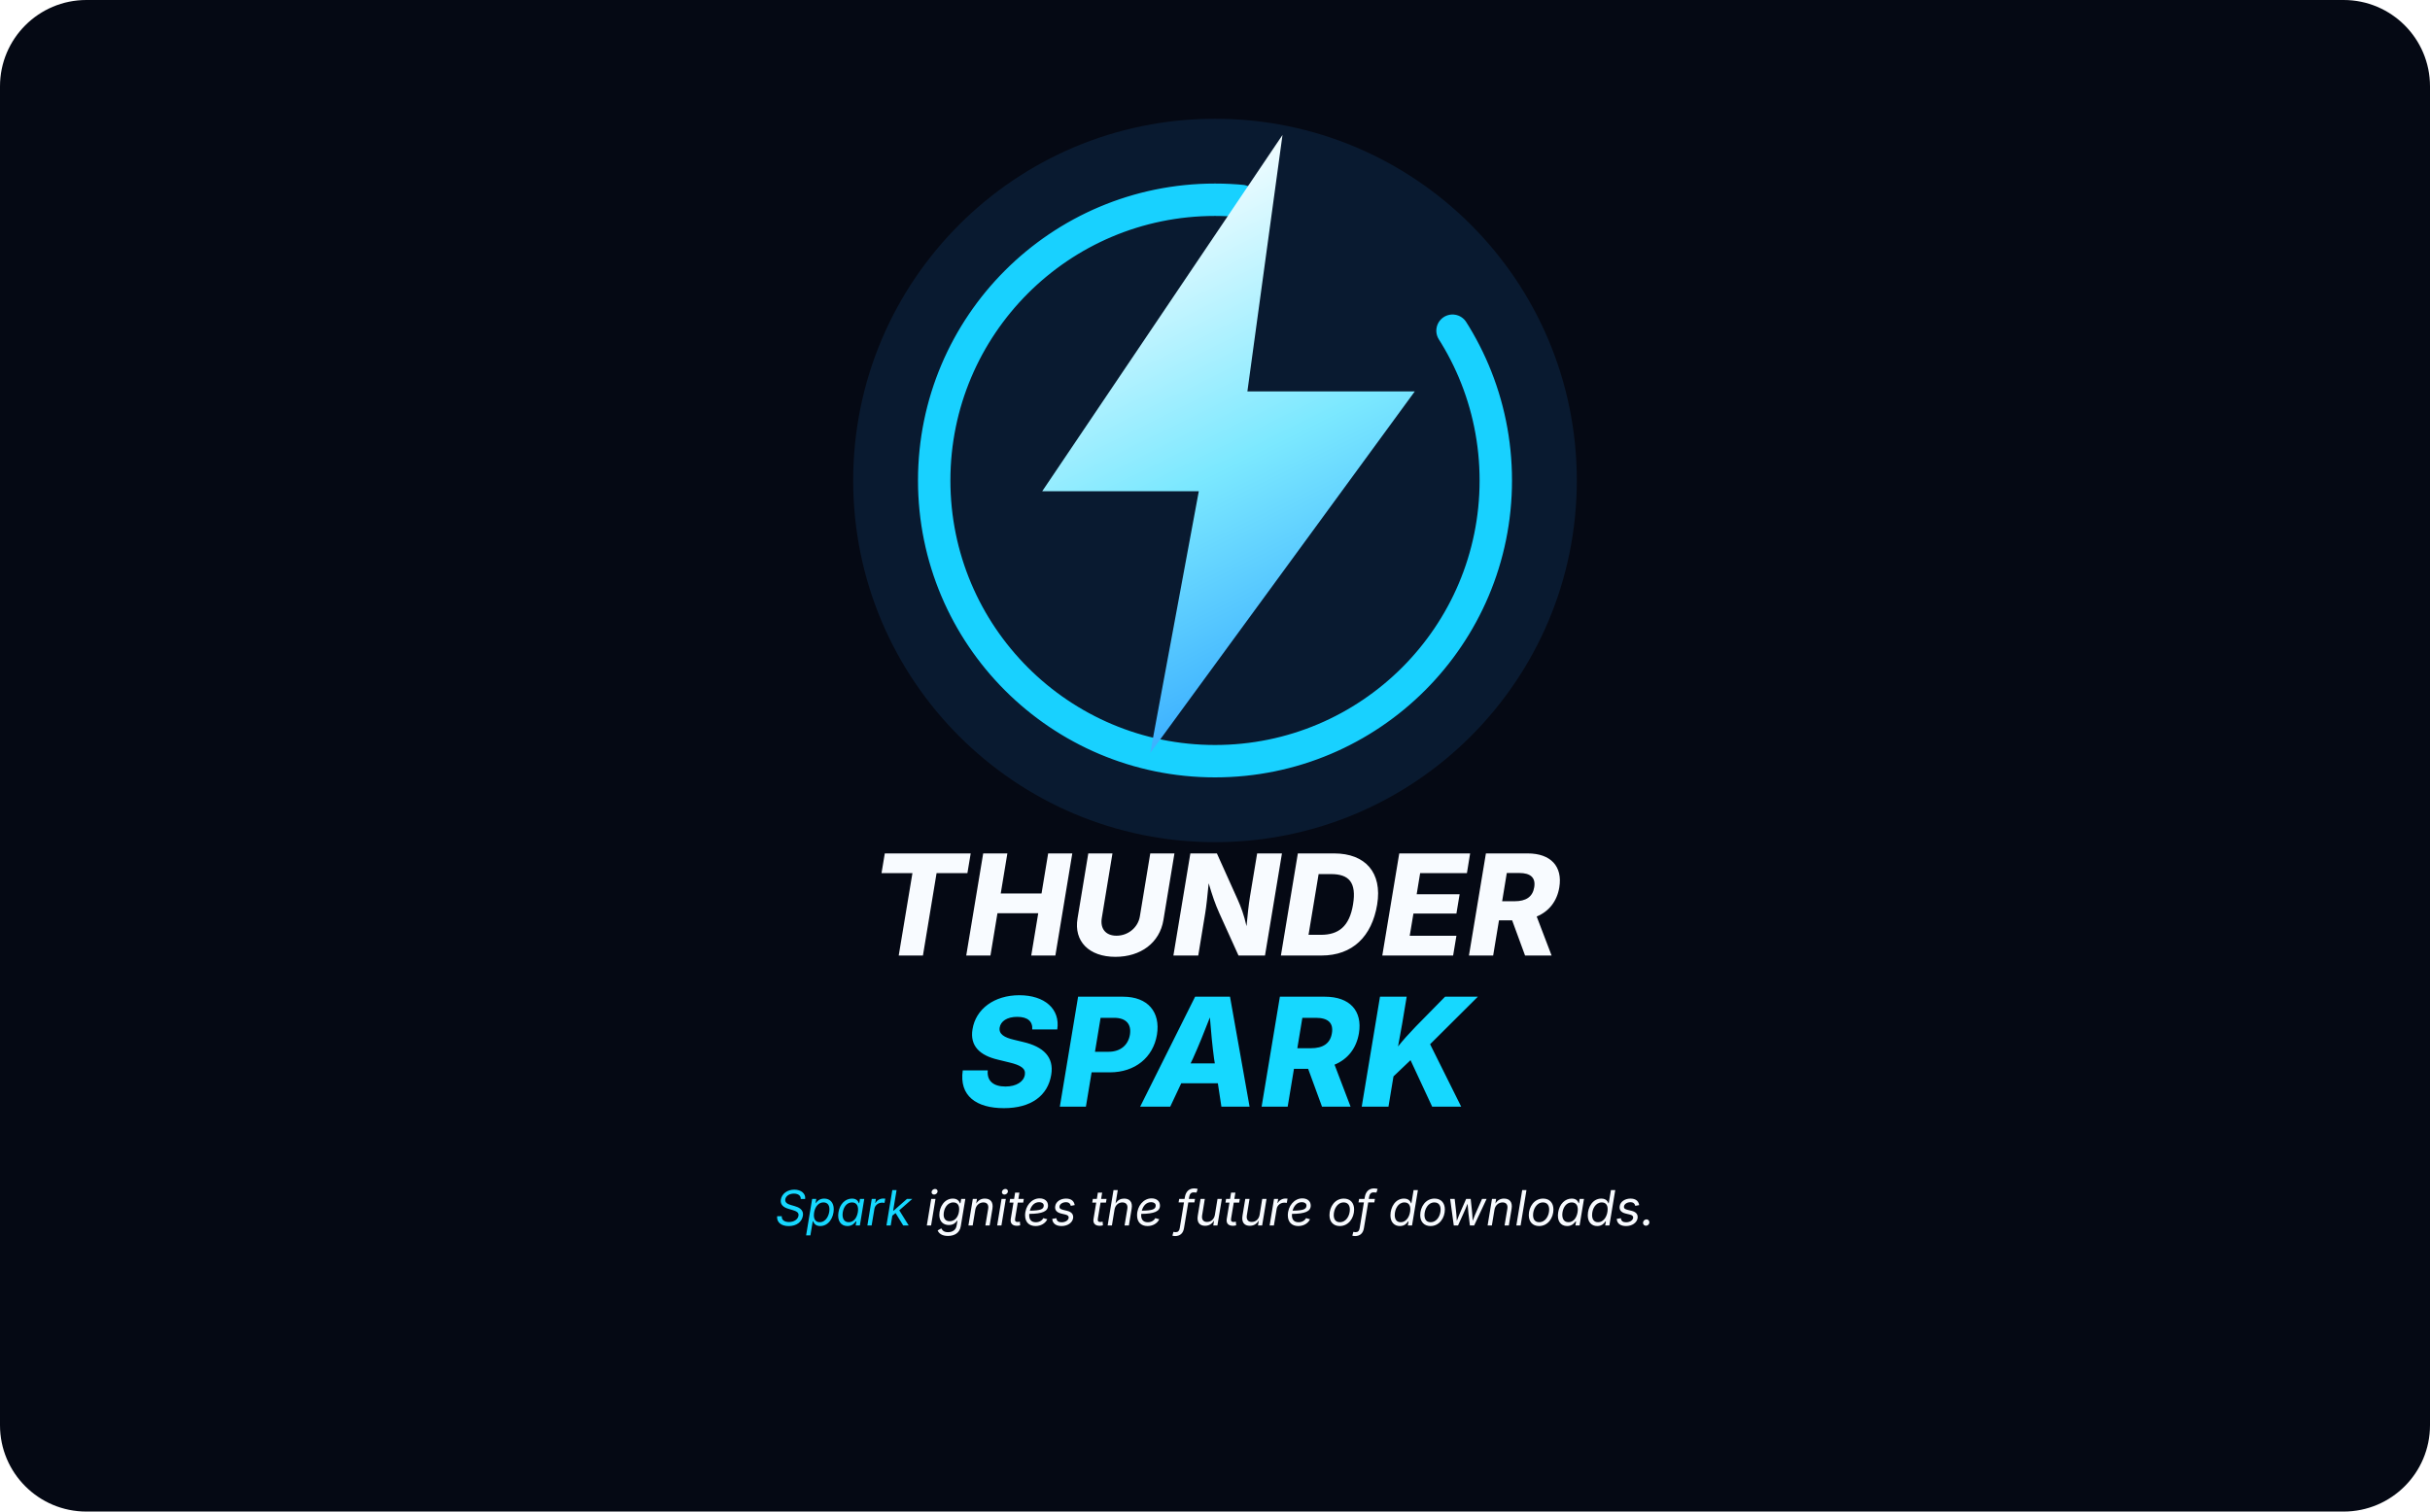
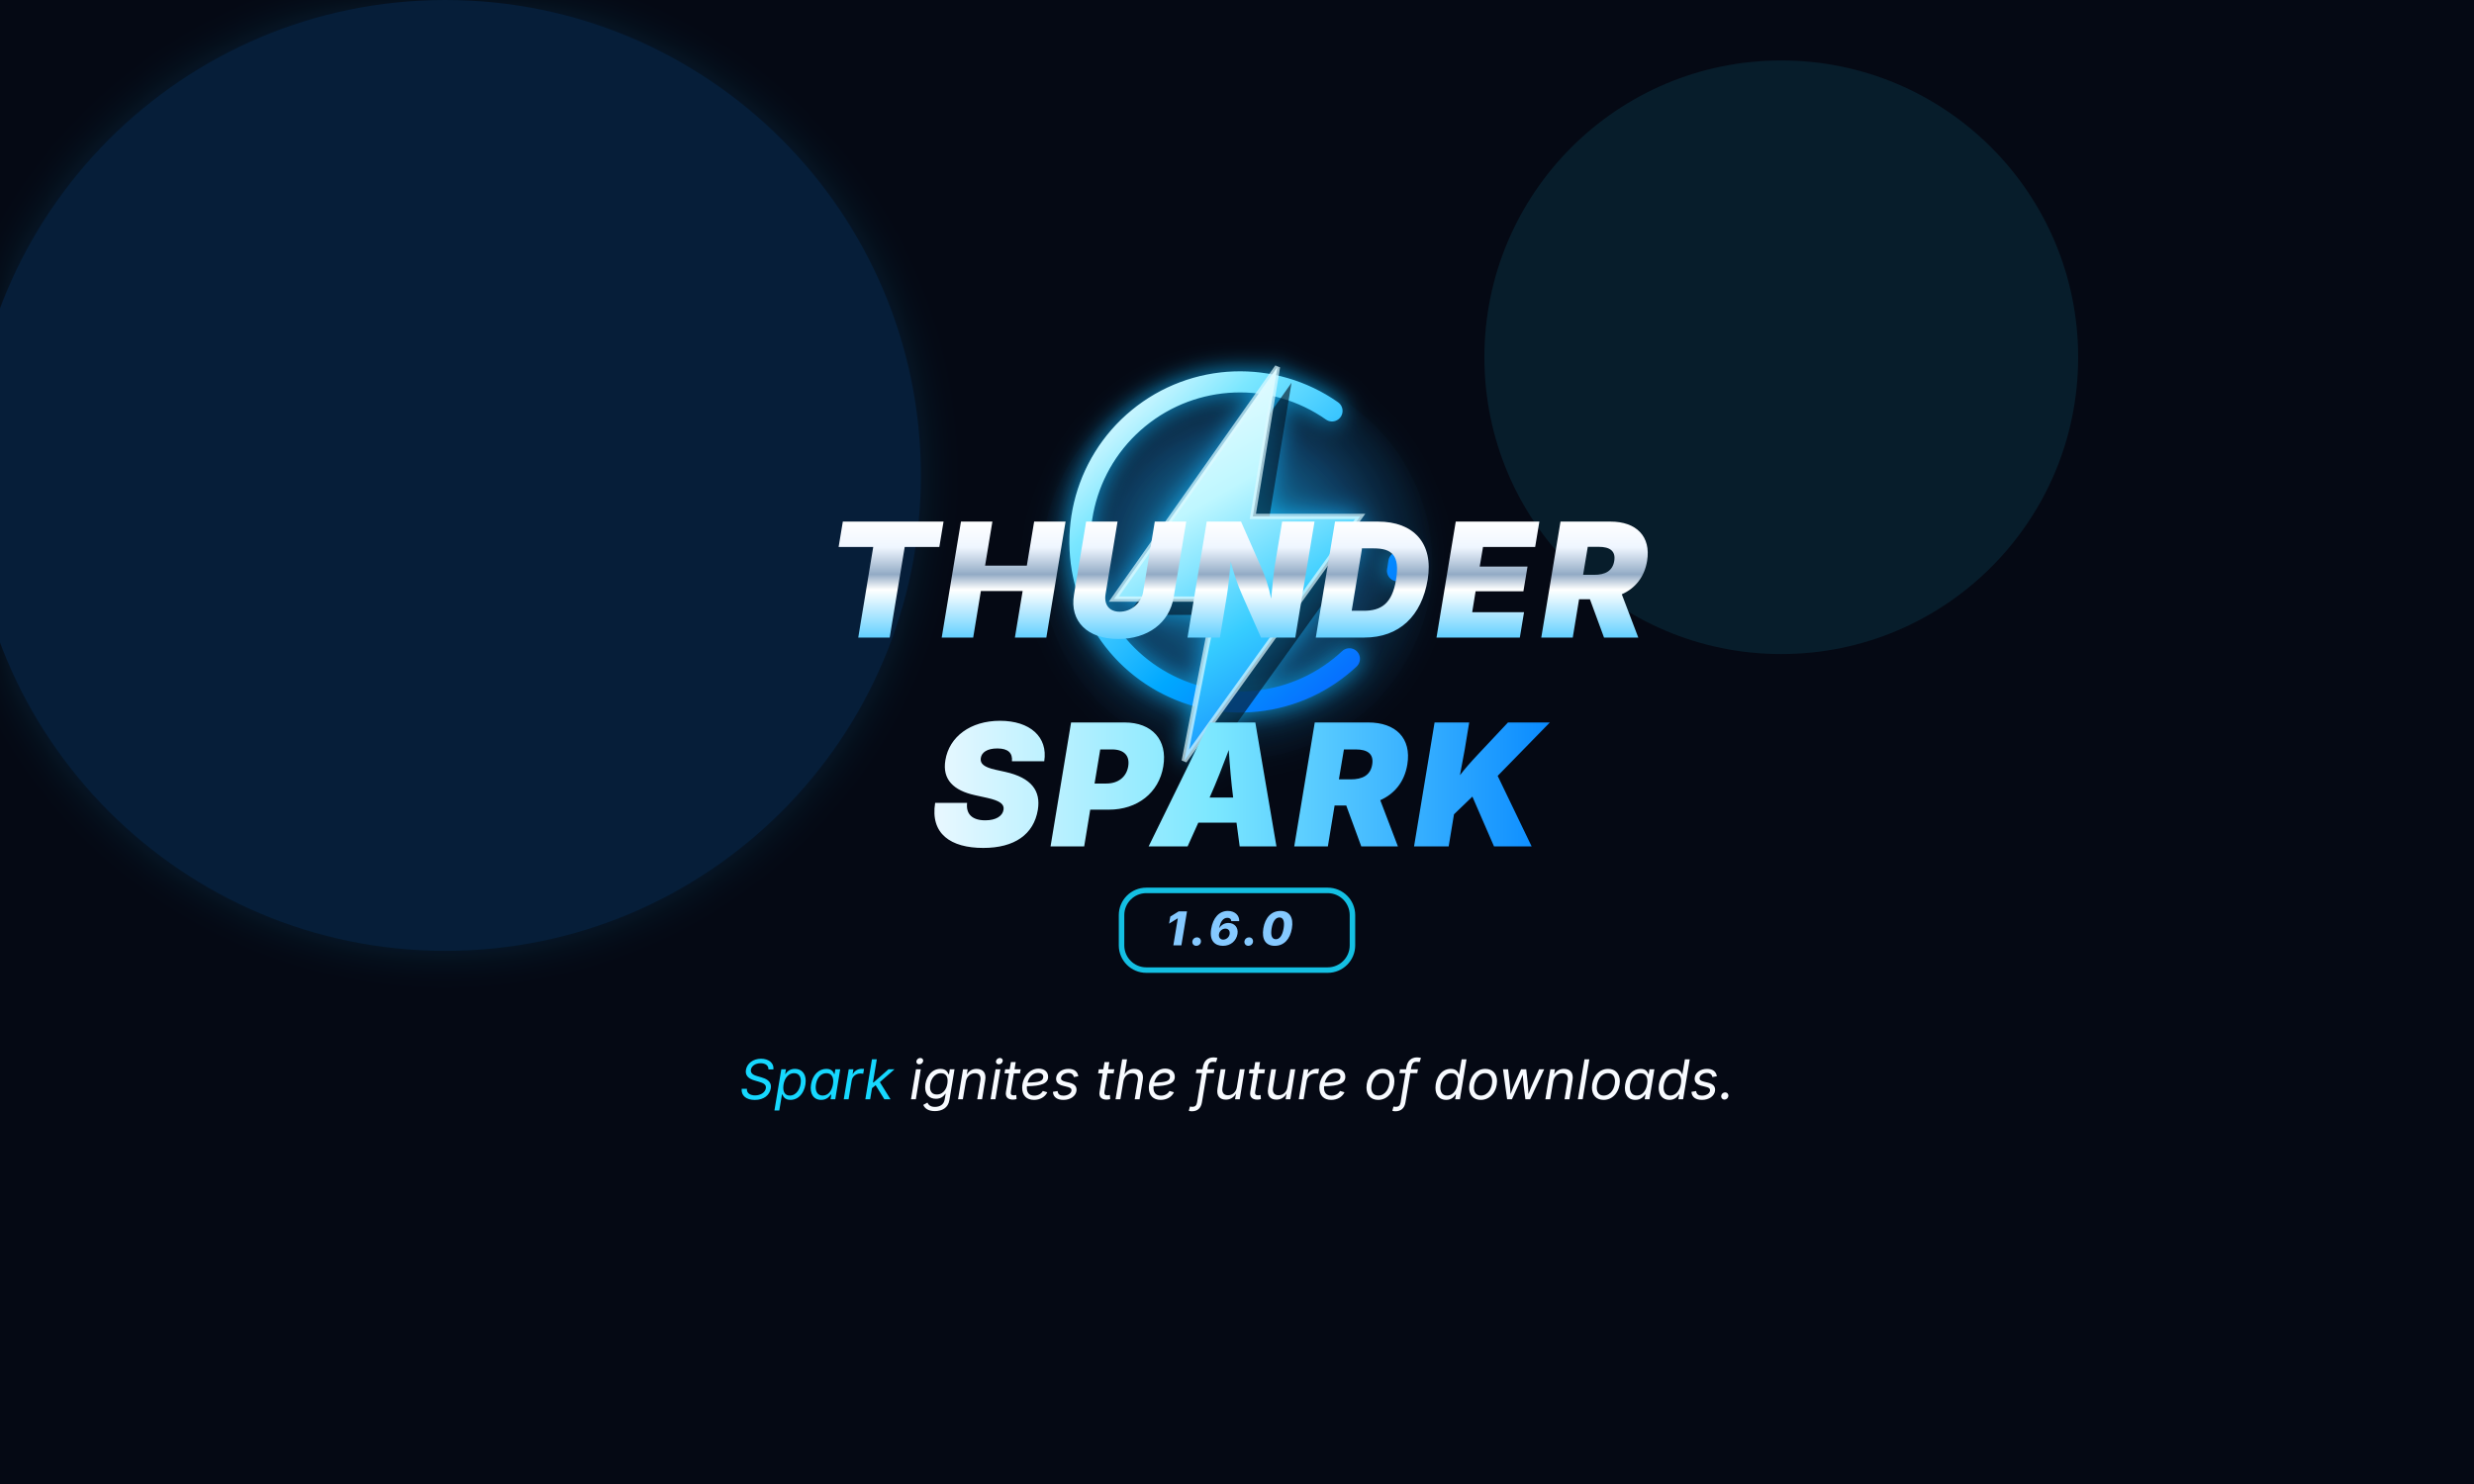
- <svg xmlns="http://www.w3.org/2000/svg" width="900" height="560" viewBox="0 0 900 560" role="img" aria-labelledby="title">
+ <svg xmlns="http://www.w3.org/2000/svg" width="900" height="540" viewBox="0 0 900 540" role="img" aria-labelledby="title">
  <defs>
-     <linearGradient id="bolt" x1="398" y1="74" x2="510" y2="300" gradientUnits="userSpaceOnUse">
+     <filter id="splashtemplate-glow" x="-80%" y="-80%" width="260%" height="260%" color-interpolation-filters="sRGB">
+       <feGaussianBlur stdDeviation="7" result="blur" />
+       <feColorMatrix in="blur" type="matrix" values="0 0 0 0 0.05 0 0 0 0 0.73 0 0 0 0 1 0 0 0 .85 0" result="cyan" />
+       <feMerge>
+         <feMergeNode in="cyan" />
+         <feMergeNode in="SourceGraphic" />
+       </feMerge>
+     </filter>
+     <linearGradient id="splashtemplate-bolt" x1="62" y1="18" x2="184" y2="232" gradientUnits="userSpaceOnUse">
      <stop offset="0" stop-color="#FFFFFF" />
-       <stop offset=".45" stop-color="#7BE8FF" />
-       <stop offset="1" stop-color="#128BFF" />
+       <stop offset=".36" stop-color="#BFF7FF" />
+       <stop offset=".66" stop-color="#36CCFF" />
+       <stop offset="1" stop-color="#087BFF" />
    </linearGradient>
+     <linearGradient id="splashtemplate-ring" x1="40" y1="34" x2="216" y2="224" gradientUnits="userSpaceOnUse">
+       <stop offset="0" stop-color="#FFFFFF" />
+       <stop offset=".22" stop-color="#7BE7FF" />
+       <stop offset=".58" stop-color="#00A8FF" />
+       <stop offset="1" stop-color="#0B4DFF" />
+     </linearGradient>
+     <linearGradient id="splashtemplate-metal" x1="0" y1="0" x2="0" y2="1">
+       <stop offset="0" stop-color="#FFFFFF" />
+       <stop offset=".22" stop-color="#EFF6FF" />
+       <stop offset=".45" stop-color="#93ABC5" />
+       <stop offset=".58" stop-color="#FFFFFF" />
+       <stop offset="1" stop-color="#5FCFFF" />
+     </linearGradient>
+     <linearGradient id="splashtemplate-spark" x1="0" y1="0" x2="1" y2="0">
+       <stop offset="0" stop-color="#EAF8FF" />
+       <stop offset=".46" stop-color="#7BE7FF" />
+       <stop offset="1" stop-color="#0A8BFF" />
+     </linearGradient>
+     <radialGradient id="splashtemplate-aura" cx="50%" cy="48%" r="58%">
+       <stop offset="0" stop-color="#16D8FF" stop-opacity=".5" />
+       <stop offset=".55" stop-color="#2D9CFF" stop-opacity=".18" />
+       <stop offset="1" stop-color="#040813" stop-opacity="0" />
+     </radialGradient>
+     <style>@font-face{font-family:Orbitron;src:url('../../../src/assets/webfonts/orbitron/orbitron-latin-900-normal.woff2') format('woff2');font-weight:900;font-style:normal;font-display:swap}.word{font-family:Orbitron,Inter,'Segoe UI',sans-serif;font-weight:900;font-style:italic;letter-spacing:.035em}.tag{font-family:Orbitron,Inter,'Segoe UI',sans-serif;font-weight:800;font-style:italic;letter-spacing:.08em}</style>
  </defs>
-   <rect width="900" height="560" rx="32" fill="#050914" />
-   <circle cx="450" cy="178" r="104" fill="none" stroke="#16D8FF" stroke-width="12" stroke-linecap="round" stroke-dasharray="500 95" />
-   <circle cx="450" cy="178" r="134" fill="#2D9CFF" opacity=".12" />
-   <path d="M475 50 386 182h58l-18 97 98-134h-62z" fill="url(#bolt)" />
-   <text x="450" y="354" text-anchor="middle" fill="#F8FBFF" font-family="Inter, Segoe UI, Arial, sans-serif" font-size="52" font-style="italic" font-weight="800">THUNDER</text>
-   <text x="450" y="410" text-anchor="middle" fill="#16D8FF" font-family="Inter, Segoe UI, Arial, sans-serif" font-size="56" font-style="italic" font-weight="800">SPARK</text>
-   <text x="450" y="454" text-anchor="middle" fill="#F8FBFF" font-family="Inter, Segoe UI, Arial, sans-serif" font-size="18" font-style="italic">
+   <rect width="900" height="540" fill="#050914" />
+   <circle cx="162" cy="173" r="173" fill="#0A8BFF" opacity=".16" filter="url(#splashtemplate-glow)" />
+   <circle cx="648" cy="130" r="108" fill="#16D8FF" opacity=".1" />
+   <g transform="translate(368.08 123.28) scale(0.64)" filter="url(#splashtemplate-glow)">
+     <circle cx="128" cy="128" r="111" fill="url(#splashtemplate-aura)" />
+     <path d="M182 41a91 91 0 1 0 38 86" fill="none" stroke="url(#splashtemplate-ring)" stroke-width="12" stroke-linecap="round" stroke-dasharray="410 58" />
+     <path d="M151 16 58 148h58l-18 92 100-139h-61z" fill="#03101F" opacity=".62" transform="translate(8 9)" />
+     <path d="M151 16 58 148h58l-18 92 100-139h-61z" fill="url(#splashtemplate-bolt)" />
+     <path d="M151 16 58 148h58l-18 92 100-139h-61z" fill="none" stroke="#DDF9FF" stroke-width="3" opacity=".7" />
+   </g>
+   <text class="word" x="450" y="232" text-anchor="middle" fill="url(#splashtemplate-metal)" font-size="58">THUNDER</text>
+   <text class="word" x="450" y="308" text-anchor="middle" fill="url(#splashtemplate-spark)" font-size="62">SPARK</text>
+   <rect x="408" y="324" width="84" height="29" rx="9" fill="none" stroke="#16D8FF" stroke-width="2" opacity=".88" />
+   <text class="tag" x="424" y="344" fill="#85C9FF" font-size="17">1.6.0</text>
+   <text x="450" y="400" text-anchor="middle" fill="#F8FBFF" font-family="Orbitron,Inter,'Segoe UI',sans-serif" font-size="20" font-style="italic">
    <tspan fill="#16D8FF">Spark</tspan> ignites the future of downloads.</text>
</svg>
